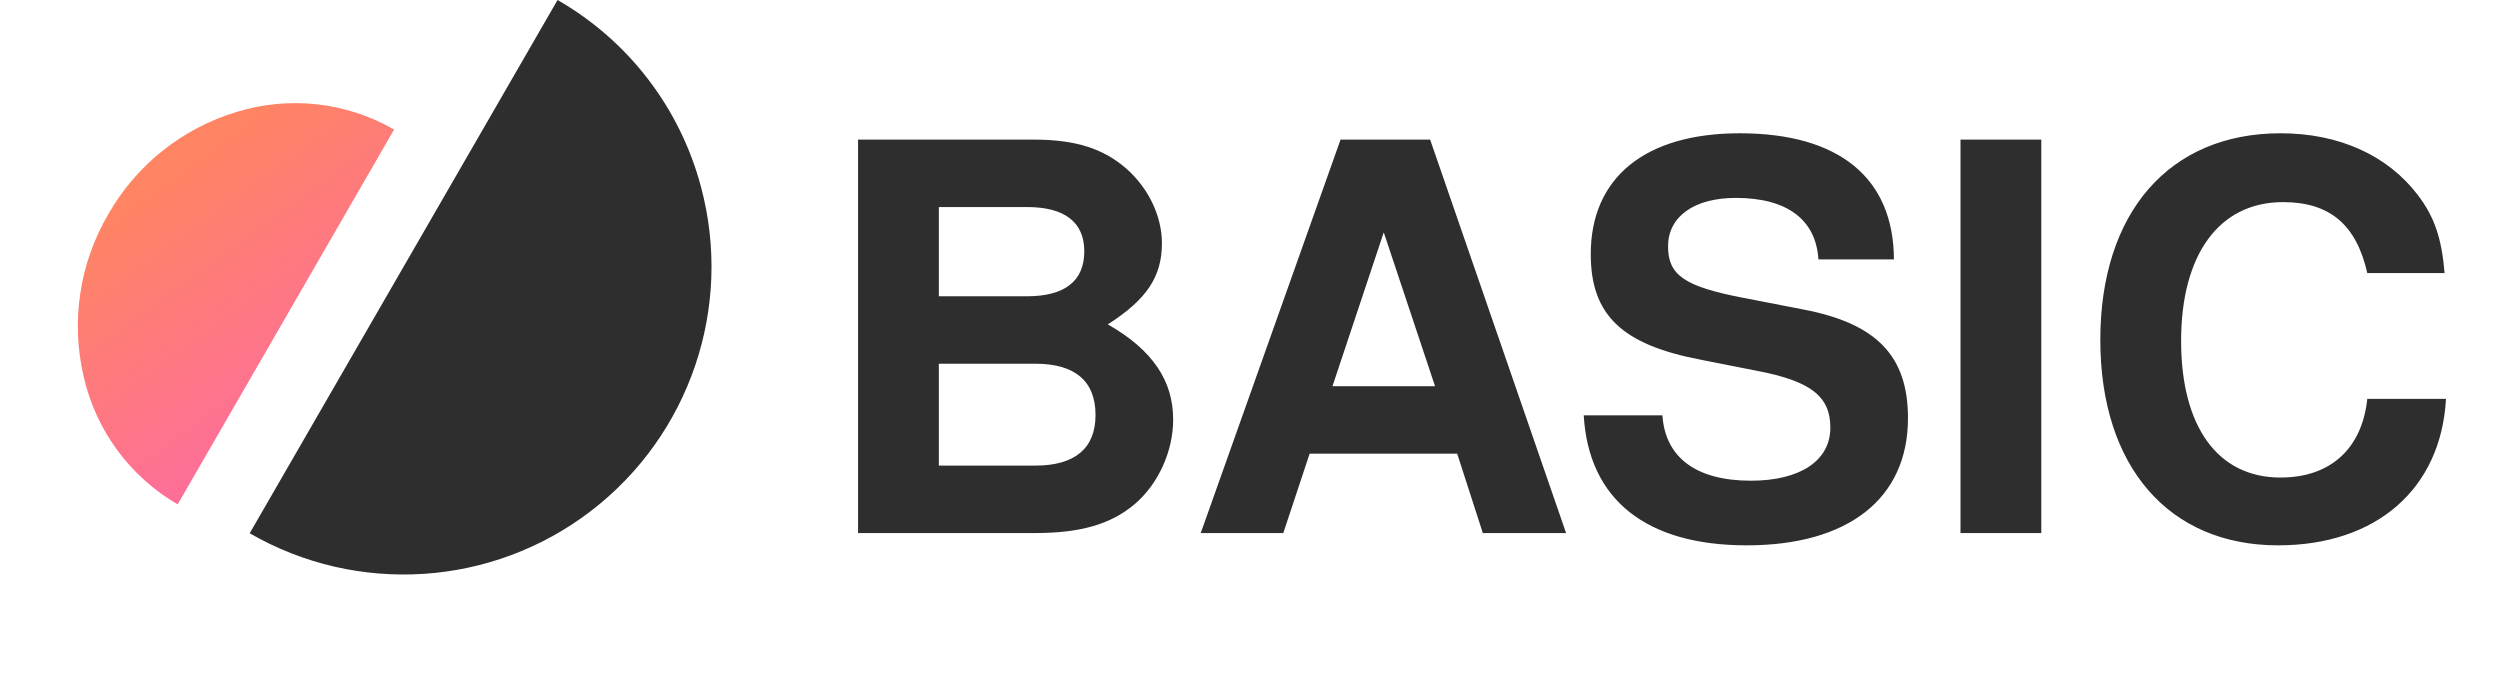
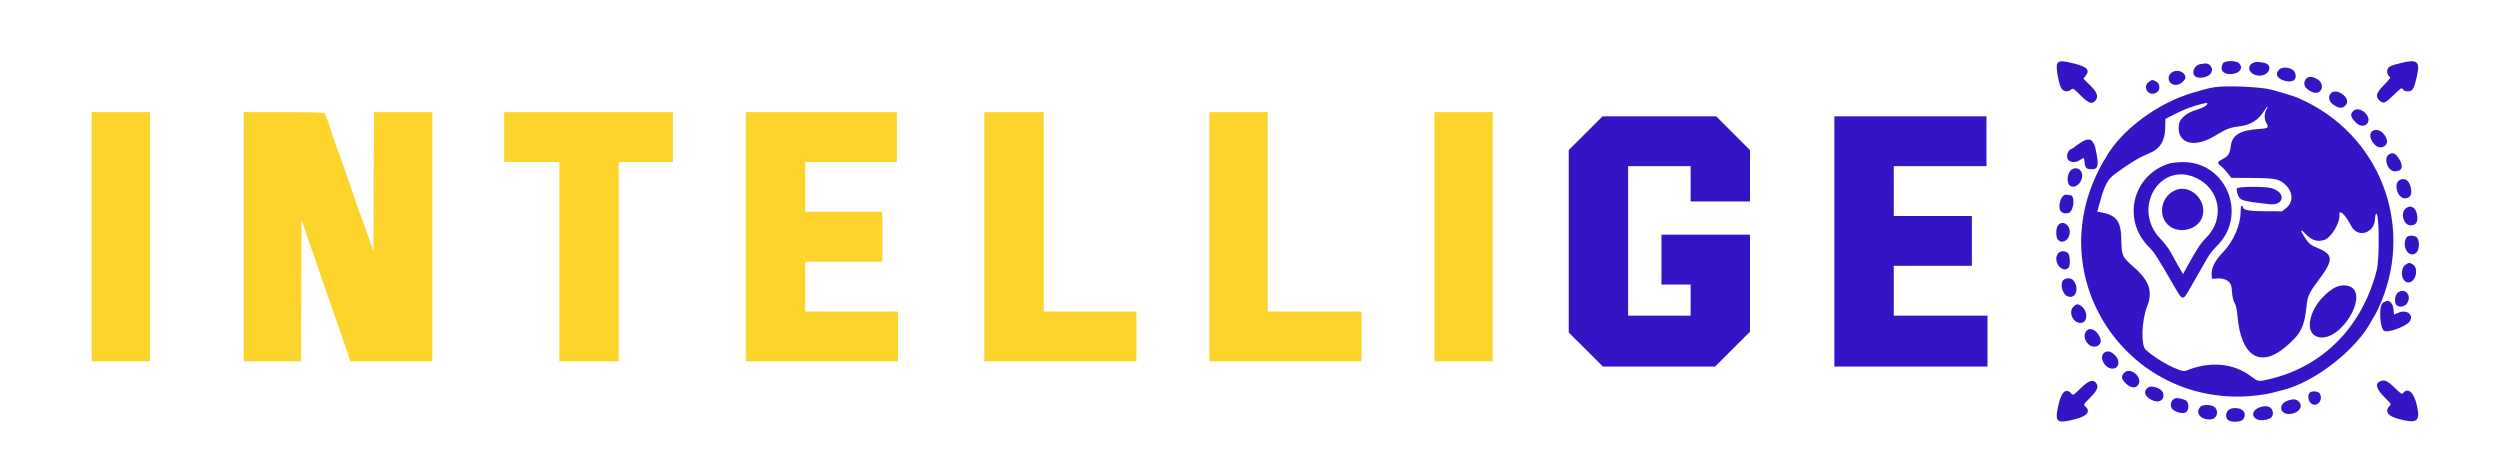
- <svg xmlns="http://www.w3.org/2000/svg" width="111.196" height="30.566" viewBox="0 0 111.196 30.566">
-   <defs>
-     <linearGradient id="linear-gradient" x1="0.5" x2="1.275" y2="0.725" gradientUnits="objectBoundingBox">
-       <stop offset="0" stop-color="#fe8464" />
-       <stop offset="1" stop-color="#fe6e9a" />
-     </linearGradient>
-   </defs>
-   <g id="Group_2" data-name="Group 2" transform="translate(-372.804 -44.291)">
-     <text id="BASIC" transform="translate(409 68)" fill="#2e2e2e" font-size="24" font-family="Helvetica-Bold, Helvetica" font-weight="700">
-       <tspan x="0" y="0">BASIC</tspan>
-     </text>
-     <path id="Subtraction_1" data-name="Subtraction 1" d="M9.126,19.253h0a8.835,8.835,0,0,1-6.453-2.82A9.835,9.835,0,0,1,0,9.626,9.835,9.835,0,0,1,2.673,2.82,8.835,8.835,0,0,1,9.126,0V19.252Z" transform="translate(382.43 45.489) rotate(30)" fill="url(#linear-gradient)" />
-     <path id="Subtraction_2" data-name="Subtraction 2" d="M13.694,0h0A13.694,13.694,0,0,0,4.011,23.377a13.6,13.6,0,0,0,9.683,4.011V0Z" transform="translate(395.769 74.857) rotate(-150)" fill="#2e2e2e" />
+ <svg xmlns="http://www.w3.org/2000/svg" id="body_1" width="216" height="41">
+   <g transform="matrix(0.5400001 0 0 0.5394737 0 0)">
+     <path transform="matrix(1 0 0 0.9978306 0 0)" d="M14.667 38L14.667 58L19.333 58L24 58L24 38L24 18L19.333 18L14.667 18L14.667 38zM39 38L39 58L43.582 58L48.164 58L48.207 46.666L48.25 35.331L52.167 46.664L56.083 57.997L62.625 57.998L69.167 58L69.167 38L69.167 18L64.501 18L59.836 18L59.793 29.195L59.75 40.39L58.935 37.987C 58.486 36.665 58.021 35.358 57.9 35.083C 57.78 34.808 57.388 33.721 57.029 32.667C 55.685 28.713 53.658 22.905 53.51 22.583C 53.426 22.4 53.08 21.387 52.74 20.333C 52.4 19.279 52.048 18.323 51.957 18.208C 51.831 18.048 50.314 18 45.396 18L45.396 18L39 18L39 38zM80.667 22L80.667 26L85.083 26L89.5 26L89.5 42L89.5 58L94.25 58L99 58L99 42L99 26L103.333 26L107.667 26L107.667 22L107.667 18L94.167 18L80.667 18L80.667 22zM119.333 38L119.333 58L131.5 58L143.667 58L143.667 54L143.667 50L136.25 50L128.833 50L128.833 46L128.833 42L135 42L141.167 42L141.167 38L141.167 34L135 34L128.833 34L128.833 30L128.833 26L136.167 26L143.5 26L143.5 22L143.5 18L131.417 18L119.333 18L119.333 38zM157.5 38L157.5 58L169.667 58L181.833 58L181.833 54L181.833 50L174.417 50L167 50L167 34L167 18L162.25 18L157.5 18L157.5 38zM193.5 38L193.5 58L205.667 58L217.833 58L217.833 54L217.833 50L210.333 50L202.833 50L202.833 34L202.833 18L198.167 18L193.5 18L193.5 38zM229.5 38L229.5 58L234.167 58L238.833 58L238.833 38L238.833 18L234.167 18L229.5 18L229.5 38" stroke="none" fill="#FCD42C" fill-rule="nonzero" />
+     <path transform="matrix(1 0 0 0.9978306 0 0)" d="M329.135 10.253C 328.889 10.793 329.429 13.698 329.883 14.276C 330.247 14.739 330.922 14.788 331.368 14.385C 331.664 14.117 331.735 14.16 332.885 15.302C 334.172 16.581 334.695 16.78 335.224 16.195C 335.811 15.546 335.584 14.839 334.418 13.687L334.418 13.687L333.342 12.625L333.671 12.206C 334.42 11.255 333.996 10.751 332.016 10.237C 329.963 9.703 329.384 9.707 329.135 10.253M355.673 10.156C 355.122 11.183 355.65 11.924 356.91 11.895C 358.329 11.862 359.04 10.874 358.195 10.109C 357.729 9.688 355.905 9.721 355.673 10.156M360.458 10.102C 359.213 10.759 360.092 12.227 361.676 12.134C 363.166 12.047 363.669 10.374 362.289 10.097C 361.215 9.881 360.877 9.882 360.458 10.102M384.083 10.127C 382.523 10.517 382.224 10.659 382.021 11.104C 381.825 11.534 381.997 12.107 382.4 12.37C 382.514 12.444 382.157 12.919 381.458 13.624C 380.189 14.904 380.019 15.48 380.719 16.138C 381.321 16.703 381.614 16.589 382.983 15.256C 384.18 14.091 384.274 14.033 384.465 14.34C 384.604 14.562 384.854 14.667 385.248 14.667C 386.015 14.667 386.24 14.297 386.691 12.292C 387.248 9.818 386.802 9.448 384.083 10.127M352.083 10.289C 350.981 10.448 350.501 11.947 351.419 12.364C 352.065 12.659 353.307 12.356 353.717 11.802C 354.254 11.079 353.648 10.072 352.75 10.194C 352.658 10.206 352.358 10.249 352.083 10.289M364.667 11.167C 363.981 11.853 364.295 12.571 365.439 12.931C 366.846 13.374 367.626 12.792 367.184 11.629C 366.898 10.877 365.257 10.576 364.667 11.167M347.833 11.452C 346.391 11.982 346.9 13.879 348.409 13.596C 348.972 13.49 349.667 12.839 349.667 12.417C 349.667 11.69 348.646 11.153 347.833 11.452M368.926 12.704C 368.385 13.477 368.775 14.263 369.95 14.768C 371.439 15.408 372.156 13.518 370.742 12.684C 369.958 12.221 369.259 12.229 368.926 12.704M343.772 13.179C 342.963 13.816 343.387 15.042 344.417 15.042C 345.574 15.042 345.917 13.568 344.886 13.025C 344.391 12.764 344.28 12.78 343.772 13.179M354.334 13.997C 353.831 14.076 353.156 14.218 352.834 14.313C 352.513 14.408 351.688 14.646 351 14.841C 345.298 16.461 339.367 20.876 336.905 25.333C 336.728 25.654 336.542 25.954 336.491 26C 336.44 26.046 336.049 26.796 335.623 27.667C 326.863 45.577 341.097 65.697 360.965 63.487C 361.855 63.388 362.996 63.193 363.5 63.054C 364.004 62.915 364.679 62.742 365 62.669C 370.213 61.486 377.108 56.107 379.532 51.333C 379.648 51.104 379.789 50.879 379.844 50.833C 379.899 50.788 380.191 50.225 380.492 49.583C 386.351 37.109 381.374 22.564 369.139 16.403C 367.45 15.552 366.988 15.39 363.417 14.395C 361.767 13.936 356.274 13.695 354.334 13.997M372.942 14.971C 372.476 15.487 372.59 16.236 373.208 16.706C 374.232 17.486 374.916 17.491 375.419 16.723C 376.115 15.661 373.8 14.024 372.942 14.971M353.167 16.657C 353.167 16.938 352.441 17.335 351.315 17.671C 349.834 18.114 348.749 19.048 348.623 19.989C 348.223 22.969 350.952 23.871 354.279 21.86C 356.196 20.701 356.748 20.478 358.131 20.307C 360.143 20.057 361.312 19.326 362.355 17.667C 362.835 16.905 363.019 16.905 362.583 17.667C 362.452 17.896 362.345 18.346 362.345 18.667C 362.345 18.987 362.452 19.438 362.583 19.667C 363.07 20.517 362.96 20.612 361.375 20.713C 358.407 20.902 357.138 21.68 356.924 23.443C 356.78 24.637 356.52 25.065 355.676 25.495C 354.765 25.96 354.706 26.142 355.315 26.619C 355.604 26.845 356.102 27.372 356.42 27.789L356.42 27.789L356.999 28.547L360.291 28.565C 364.026 28.586 364.694 28.722 365.679 29.66C 366.916 30.841 366.958 32.448 365.776 33.4L365.776 33.4L365.135 33.917L362.859 33.911C 360 33.904 358.992 33.754 358.878 33.32C 358.707 32.667 358.5 33.031 358.5 33.982C 358.5 36.093 357.342 38.765 355.684 40.48C 354.412 41.796 353.791 43.01 353.865 44.036L353.865 44.036L353.917 44.75L354.629 44.697C 356.17 44.581 357.053 45.216 357.094 46.467C 357.128 47.489 357.317 48.321 357.623 48.787C 357.764 49.002 357.928 49.858 358.006 50.789C 358.541 57.112 361.572 59.107 365.577 55.772C 368.15 53.63 368.71 52.524 369.082 48.846C 369.21 47.58 369.555 46.851 370.824 45.167C 373.443 41.693 373.418 40.849 370.667 39.74C 369.688 39.345 369.398 39.093 368.726 38.05C 367.931 36.816 368.034 36.643 368.978 37.627C 369.904 38.593 370.814 38.864 371.915 38.501C 372.979 38.15 374.423 35.74 374.306 34.512C 374.206 33.459 375.258 34.427 376.167 36.224C 377.218 38.302 379.989 37.452 380.003 35.048C 380.004 34.793 380.072 34.477 380.155 34.347C 380.668 33.537 380.766 41.491 380.267 43.417C 377.917 52.486 371.712 58.802 363.143 60.849C 361.345 61.278 361.31 61.273 360.177 60.412C 357.348 58.26 353.576 57.934 349.729 59.51C 348.933 59.837 345.121 57.824 343.292 56.112C 342.52 55.389 342.666 51.388 343.544 49.167C 344.476 46.81 343.881 45.025 341.462 42.922C 339.544 41.254 339.453 41.057 339.417 38.487C 339.376 35.516 338.648 34.533 336.155 34.082L336.155 34.082L335.559 33.974L335.937 32.612C 336.777 29.582 337.195 28.799 338.475 27.86C 340.859 26.109 342.234 25.283 343.917 24.591C 345.577 23.907 346.399 22.6 346.433 20.587L346.433 20.587L346.459 19.083L347.83 18.385C 349.605 17.482 350.719 17.059 352.333 16.676C 353.153 16.482 353.167 16.482 353.167 16.657M376.5 17.833C 376.018 18.316 376.087 18.744 376.769 19.5C 377.453 20.256 378.236 20.401 378.724 19.862C 379.694 18.79 377.523 16.81 376.5 17.833M253.706 21.377L251 24.087L251 38.728L251 53.369L253.74 56.101L256.481 58.833L265.45 58.833L274.42 58.833L277.21 56.04L280 53.246L280 45.457L280 37.667L272.917 37.667L265.833 37.667L265.833 41.667L265.833 45.667L268.167 45.667L270.5 45.667L270.5 48.167L270.5 50.667L265.5 50.667L260.5 50.667L260.5 38.667L260.5 26.667L265.5 26.667L270.5 26.667L270.5 29.5L270.5 32.333L275.25 32.333L280 32.333L280 28.21L280 24.087L277.294 21.377L274.587 18.667L265.5 18.667L256.413 18.667L253.706 21.377L329.135 10.253zM293.5 38.75L293.5 58.833L305.75 58.833L318 58.833L318 54.75L318 50.667L310.5 50.667L303 50.667L303 46.667L303 42.667L309.25 42.667L315.5 42.667L315.5 38.667L315.5 34.667L309.25 34.667L303 34.667L303 30.667L303 26.667L310.417 26.667L317.833 26.667L317.833 22.667L317.833 18.667L305.667 18.667L293.5 18.667L293.5 38.75zM379.644 21.003C 378.976 21.393 379.168 22.48 380.049 23.304C 380.924 24.121 382.261 23.375 381.851 22.298C 381.41 21.137 380.414 20.553 379.644 21.003M332.831 22.944C 332.328 23.28 331.879 23.605 331.833 23.665C 331.787 23.725 331.623 23.821 331.468 23.878C 330.936 24.074 330.606 24.789 330.774 25.38C 330.974 26.079 332.038 26.233 332.82 25.676C 333.456 25.224 333.443 25.216 333.544 26.104C 333.643 26.985 333.835 27.161 334.702 27.164C 335.507 27.167 335.731 26.775 335.588 25.61C 335.192 22.377 334.574 21.78 332.831 22.944M382.306 24.732C 381.277 25.242 381.985 27.5 383.174 27.5C 384.348 27.5 384.612 26.704 383.844 25.481C 383.315 24.639 382.9 24.437 382.306 24.732M347.045 26.255C 341.185 28.1 339.462 35.302 343.84 39.653C 344.704 40.511 345.099 41.131 348.048 46.25C 349.214 48.275 349.281 48.275 350.403 46.27C 350.686 45.765 351.321 44.654 351.815 43.801C 352.308 42.948 352.941 41.841 353.221 41.34C 353.501 40.84 354.155 40.014 354.675 39.505C 359.722 34.566 356.234 25.938 349.222 26.016C 348.413 26.026 347.433 26.133 347.045 26.255M331.347 27.319C 330.616 28.05 330.64 29.647 331.386 29.908C 332.45 30.28 333.583 28.594 332.987 27.526C 332.661 26.943 331.829 26.838 331.347 27.319M351.386 28.556C 355.246 30.349 356.033 35.156 352.963 38.186C 352.11 39.028 351.566 39.859 349.948 42.786L349.948 42.786L349.284 43.989L348.538 42.703C 348.128 41.995 347.558 40.972 347.271 40.428C 346.985 39.885 346.271 38.947 345.687 38.345C 341.021 33.541 345.512 25.828 351.386 28.556M384.053 28.836C 382.876 29.305 383.518 31.833 384.814 31.833C 385.711 31.833 386.046 31.022 385.645 29.817C 385.338 28.895 384.775 28.548 384.053 28.836M357.896 30.245C 357.844 30.379 357.908 30.81 358.039 31.203C 358.365 32.186 358.674 32.282 363.088 32.775C 365.528 33.047 365.806 30.841 363.413 30.201C 362.275 29.897 358.016 29.93 357.896 30.245M347.991 30.555C 345.418 31.733 345.195 35.415 347.626 36.601C 349.338 37.436 351.696 36.606 352.323 34.947C 353.326 32.292 350.486 29.413 347.991 30.555M330.333 31.29C 329.757 31.514 329.329 32.864 329.581 33.66C 329.74 34.159 330.437 34.4 331.022 34.157C 331.854 33.813 332.043 31.333 331.237 31.333C 331.122 31.333 330.927 31.302 330.805 31.263C 330.683 31.225 330.471 31.237 330.333 31.29M384.845 33.525C 384.031 34.284 384.618 36.167 385.669 36.167C 386.577 36.167 386.891 35.683 386.737 34.523C 386.569 33.253 385.654 32.771 384.845 33.525M329.259 36.204C 328.94 36.66 328.92 37.993 329.226 38.413C 329.877 39.303 331.167 38.518 331.167 37.232C 331.167 35.981 329.895 35.296 329.259 36.204M385.006 38.156C 384.179 39.7 385.543 41.624 386.667 40.5C 387.122 40.045 387.14 38.512 386.695 38.109C 386.262 37.717 385.225 37.746 385.006 38.156M329.235 40.75C 328.417 41.998 329.96 43.973 330.967 42.967C 331.296 42.637 331.221 40.934 330.862 40.609C 330.39 40.182 329.56 40.254 329.235 40.75M385.009 42.405C 383.89 43.024 384.16 45.333 385.352 45.333C 386.55 45.333 387.071 42.971 385.996 42.415C 385.43 42.122 385.517 42.123 385.009 42.405M330.109 44.971C 329.577 45.559 329.981 47.18 330.747 47.529C 332.104 48.147 332.798 46.266 331.695 44.958C 331.37 44.574 330.462 44.581 330.109 44.971M373.324 46.305C 369.359 48.827 368.151 54.167 371.546 54.167C 374.687 54.167 378.443 48.115 376.45 46.266C 375.764 45.63 374.357 45.648 373.324 46.305M383.71 46.921C 383.269 47.231 383.056 48.208 383.309 48.763C 383.611 49.426 384.731 49.343 385.168 48.625C 385.908 47.413 384.821 46.144 383.71 46.921M381.198 48.673C 380.593 49.237 380.77 52.581 381.433 53.083C 381.981 53.497 384.965 52.419 385.543 51.597C 386.247 50.597 385.146 49.649 383.867 50.154L383.867 50.154L383.04 50.479L382.959 49.628C 382.839 48.378 382.002 47.924 381.198 48.673M331.742 49.242C 330.902 50.082 331.671 51.833 332.88 51.833C 334.069 51.833 334.128 49.909 332.964 49.093C 332.455 48.737 332.219 48.766 331.742 49.242M333.759 53.204C 333.1 54.146 334.04 55.748 335.188 55.637C 335.954 55.563 336.316 54.929 336.011 54.194C 335.481 52.915 334.32 52.404 333.759 53.204M336.708 56.587C 335.77 57.251 336.718 59.167 337.985 59.167C 339.015 59.167 339.298 57.979 338.476 57.106C 337.804 56.392 337.225 56.222 336.708 56.587M339.84 59.865C 339.342 60.399 339.421 60.855 340.132 61.55C 340.841 62.241 341.603 62.372 342.036 61.875C 343.049 60.712 340.891 58.736 339.84 59.865M380.88 61.166C 379.948 61.551 380.178 62.435 381.568 63.806C 382.622 64.846 382.633 64.867 382.319 65.181C 381.515 65.985 382.055 66.791 383.688 67.224C 386.771 68.04 387.284 67.673 386.698 65.071C 386.224 62.968 385.291 62.13 384.492 63.093C 384.304 63.319 384.14 63.216 383.18 62.27C 382.051 61.156 381.522 60.902 380.88 61.166M332.895 62.33C 331.73 63.476 331.708 63.489 331.414 63.163C 330.528 62.184 329.781 62.908 329.303 65.211C 328.76 67.821 329.057 68.042 332.066 67.268C 333.957 66.782 334.541 66.041 333.661 65.244C 333.323 64.939 333.327 64.931 334.438 63.811C 335.606 62.635 335.837 62.024 335.341 61.426C 334.853 60.838 334.143 61.101 332.895 62.33M343.649 62.214C 342.895 62.789 343.125 63.588 344.211 64.164C 345.401 64.795 346.388 64.239 346.102 63.098C 345.912 62.342 344.263 61.747 343.649 62.214M369.51 63.072C 369.147 63.509 369.362 64.542 369.875 64.828C 370.817 65.353 371.72 64.201 371.171 63.174C 370.951 62.764 369.823 62.694 369.51 63.072M348 63.947C 347.328 64.192 347.103 65.247 347.625 65.704C 348.141 66.156 349.115 66.416 349.623 66.237C 350.288 66.003 350.32 64.531 349.667 64.228C 349.111 63.97 348.309 63.835 348 63.947M366.155 64.259C 364.364 64.808 364.742 66.701 366.588 66.425C 367.841 66.237 368.505 65.261 367.875 64.533C 367.465 64.059 367.034 63.99 366.155 64.259M352.095 65.262C 351.115 66.242 352.156 67.497 353.788 67.302C 354.881 67.17 355.079 65.651 354.064 65.188C 353.466 64.916 352.402 64.955 352.095 65.262M361.583 65.368C 359.814 65.988 360.36 67.671 362.249 67.421C 363.238 67.29 363.667 66.954 363.667 66.308C 363.667 65.352 362.775 64.95 361.583 65.368M356.531 65.84C 356.085 66.256 356.056 67.015 356.471 67.391C 356.962 67.834 358.574 67.772 358.907 67.296C 359.547 66.383 358.936 65.5 357.667 65.5C 357.122 65.5 356.789 65.599 356.531 65.84" stroke="none" fill="#3414C4" fill-rule="nonzero" />
  </g>
</svg>
